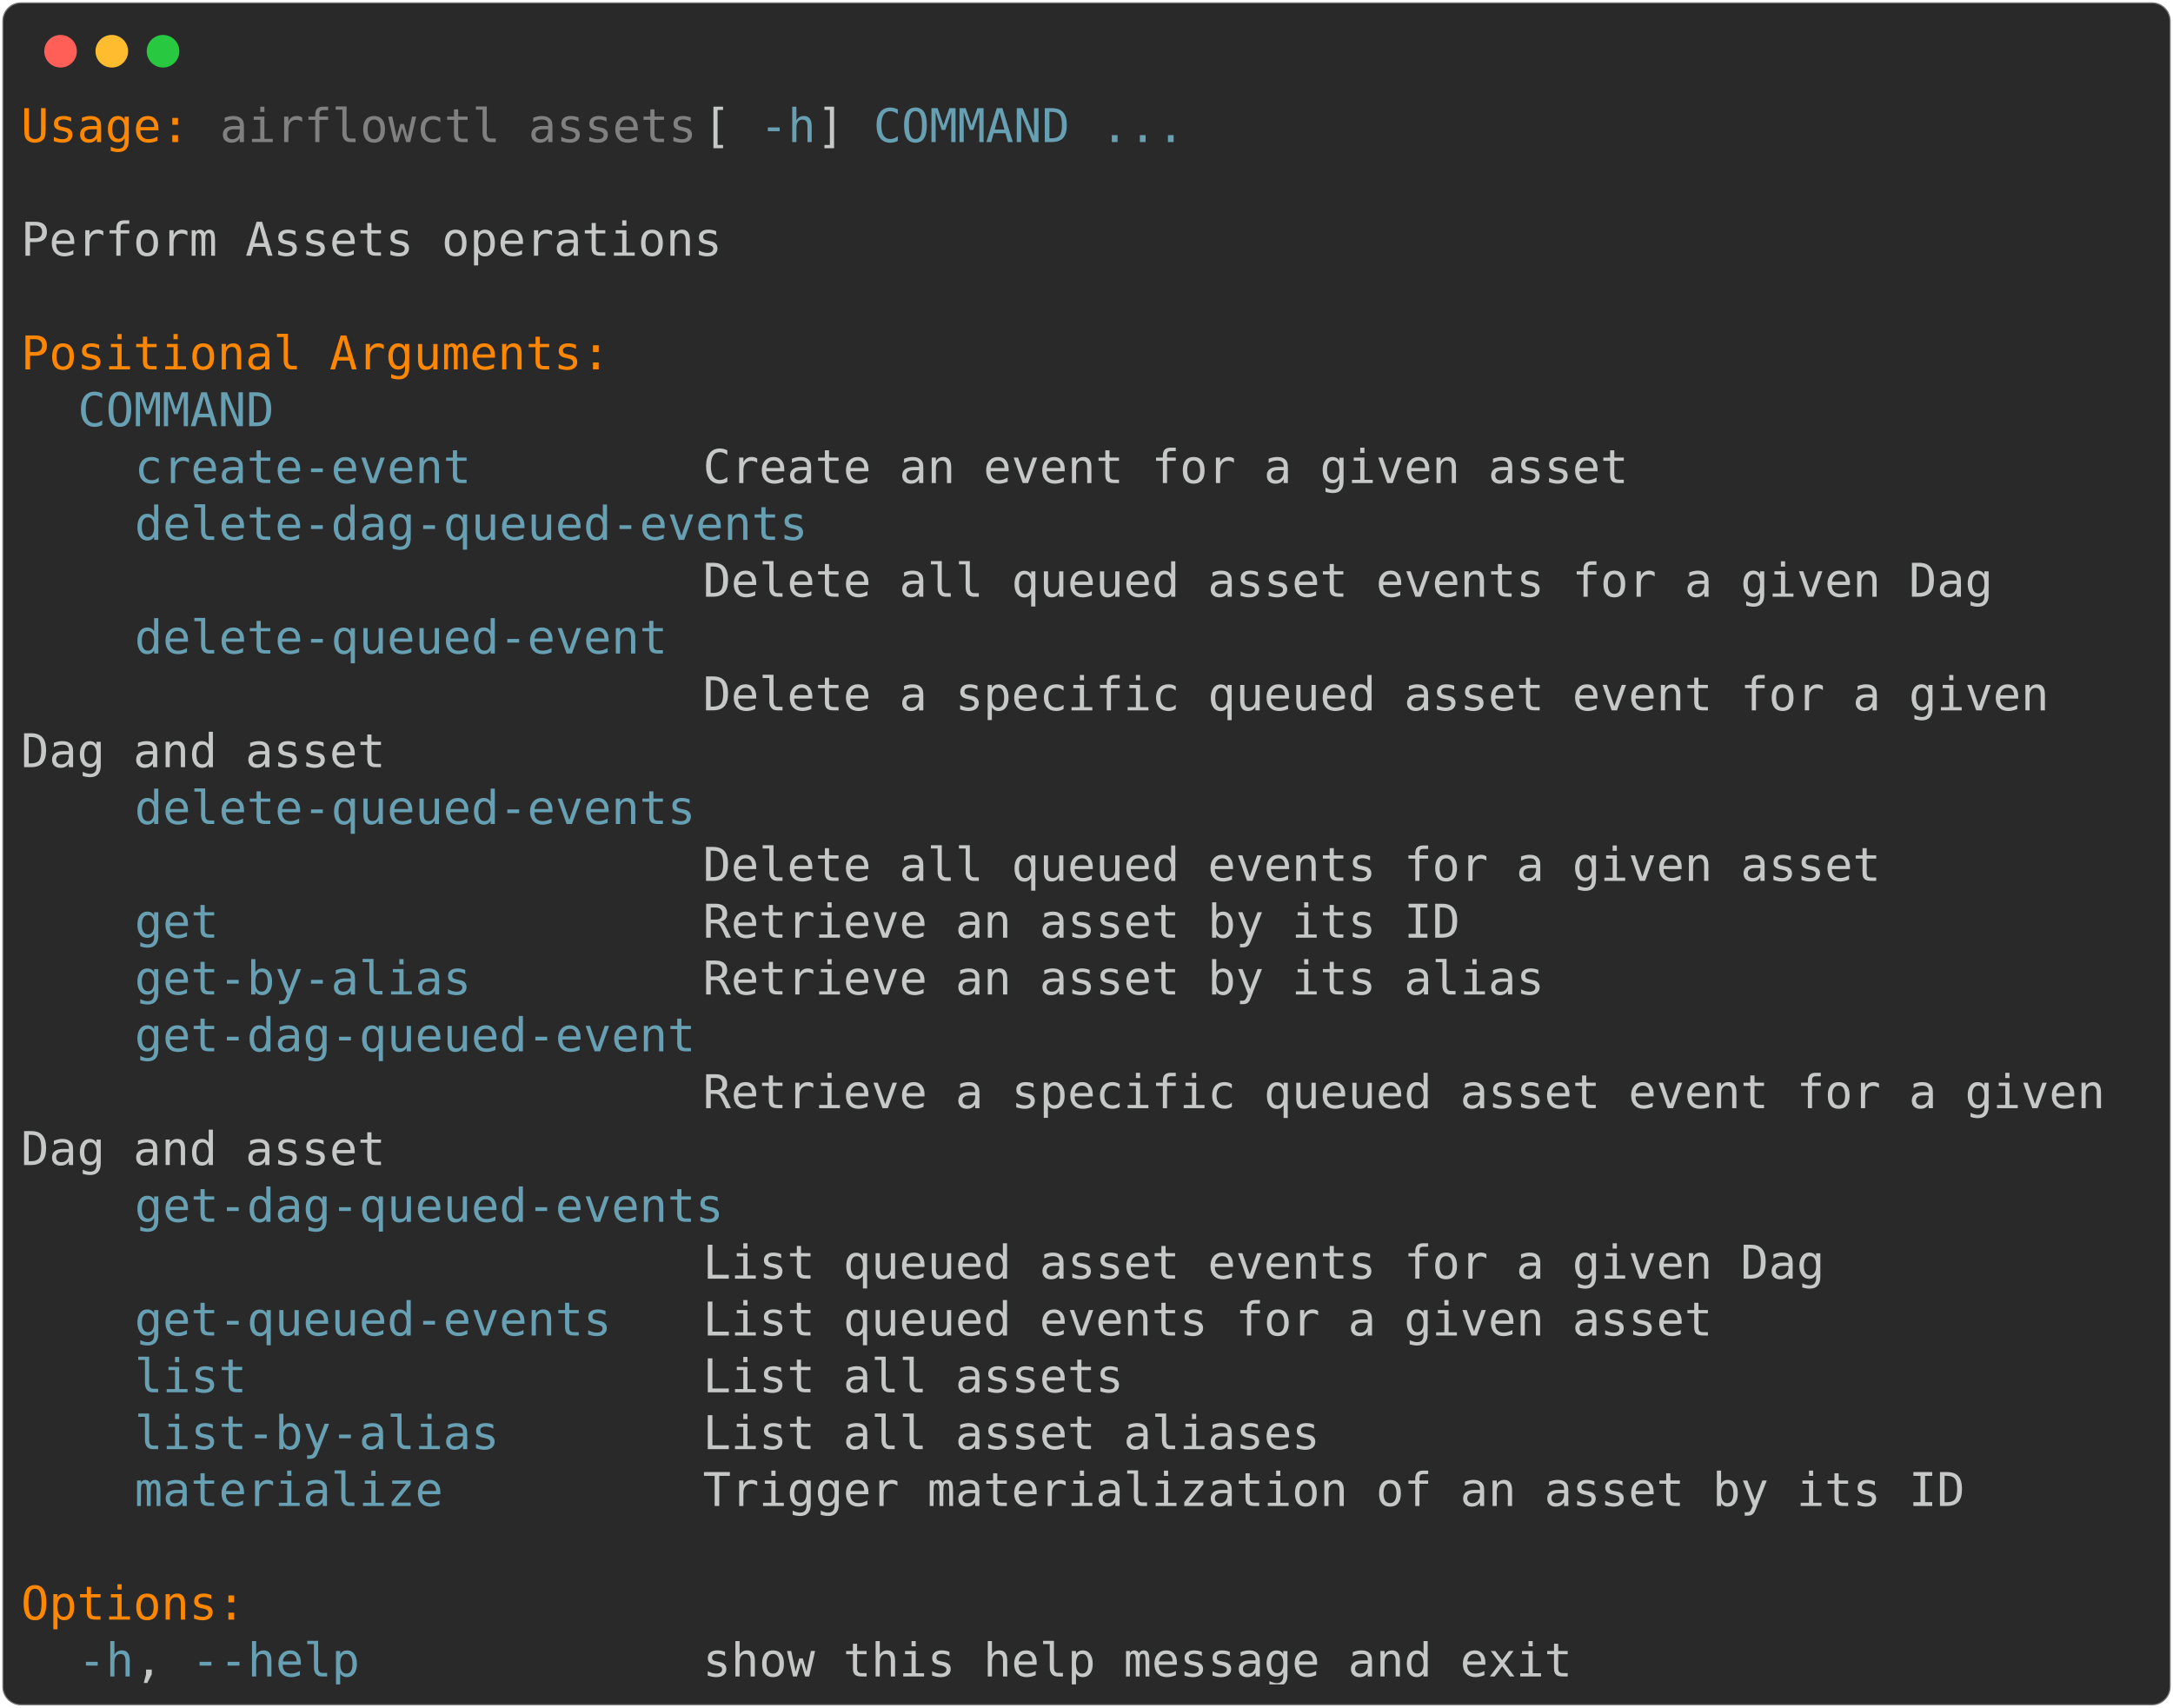
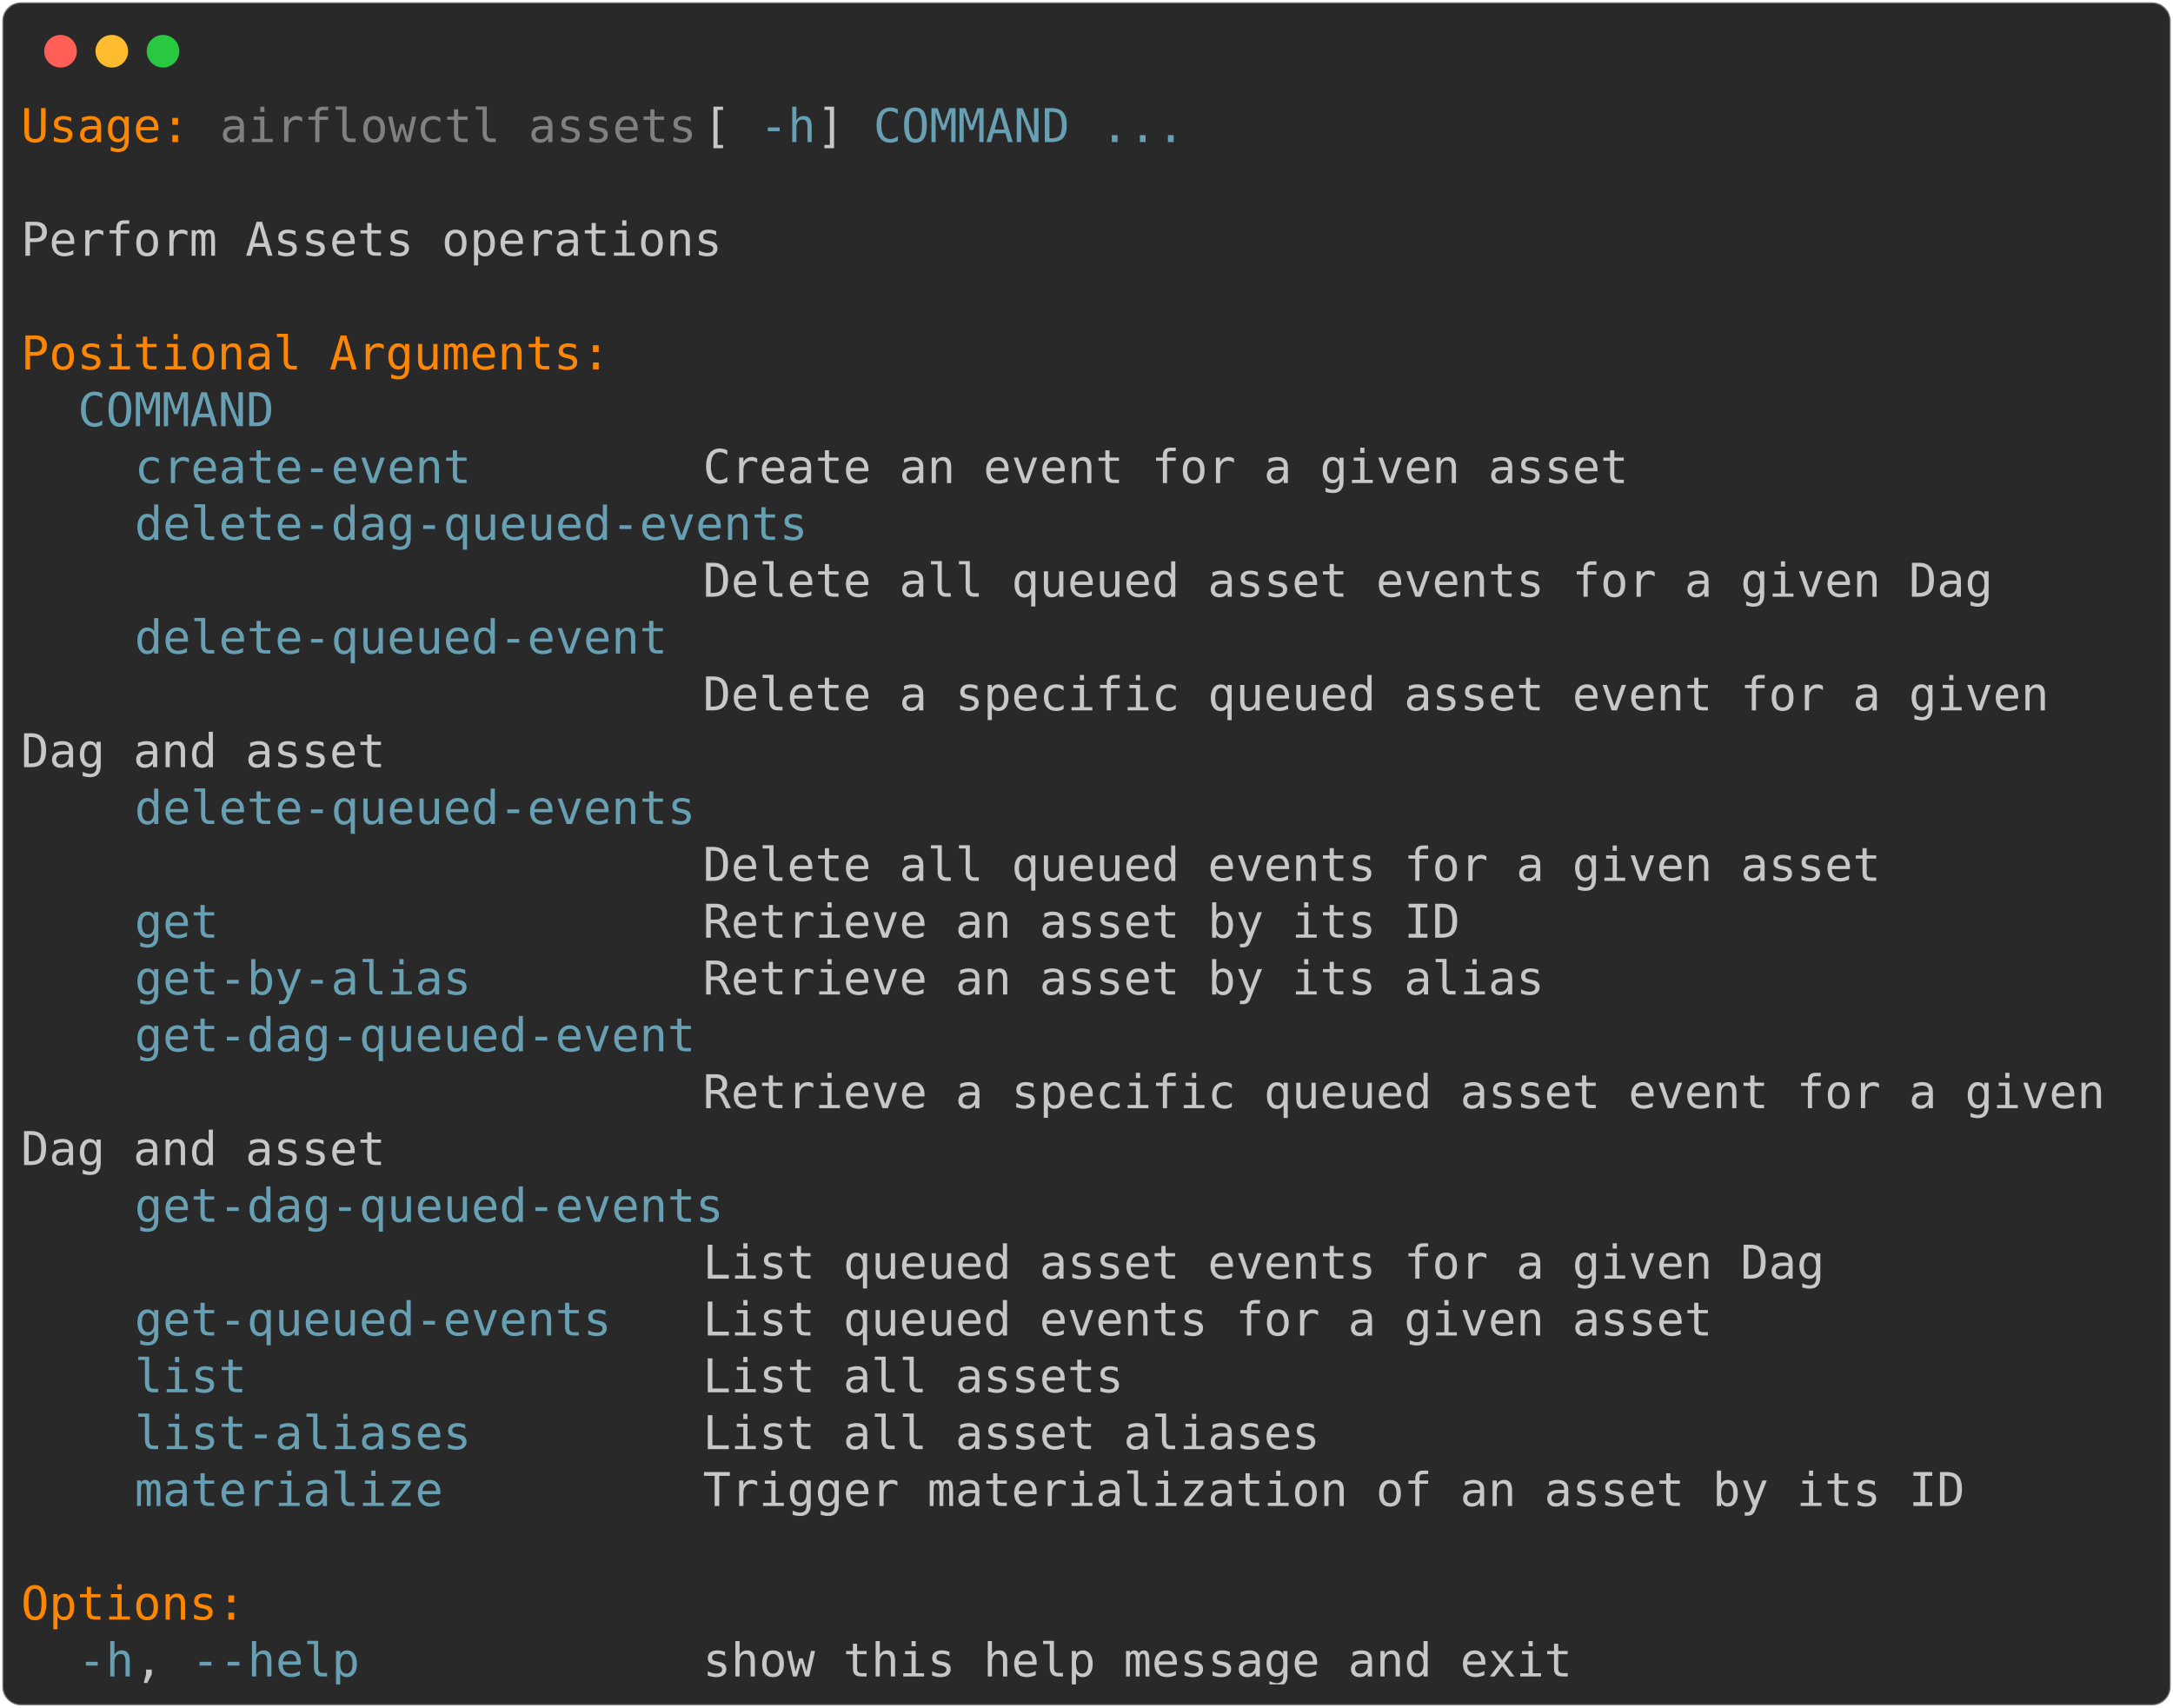
<svg xmlns="http://www.w3.org/2000/svg" class="rich-terminal" viewBox="0 0 933 733.2">
  <style>

    @font-face {
        font-family: "Fira Code";
        src: local("FiraCode-Regular"),
                url("https://cdnjs.cloudflare.com/ajax/libs/firacode/6.2.0/woff2/FiraCode-Regular.woff2") format("woff2"),
                url("https://cdnjs.cloudflare.com/ajax/libs/firacode/6.2.0/woff/FiraCode-Regular.woff") format("woff");
        font-style: normal;
        font-weight: 400;
    }
    @font-face {
        font-family: "Fira Code";
        src: local("FiraCode-Bold"),
                url("https://cdnjs.cloudflare.com/ajax/libs/firacode/6.2.0/woff2/FiraCode-Bold.woff2") format("woff2"),
                url("https://cdnjs.cloudflare.com/ajax/libs/firacode/6.2.0/woff/FiraCode-Bold.woff") format("woff");
        font-style: bold;
        font-weight: 700;
    }

-     .terminal-3582101150-matrix {
+     .terminal-2929493646-matrix {
        font-family: Fira Code, monospace;
        font-size: 20px;
        line-height: 24.4px;
        font-variant-east-asian: full-width;
    }

-     .terminal-3582101150-title {
+     .terminal-2929493646-title {
        font-size: 18px;
        font-weight: bold;
        font-family: arial;
    }

-     .terminal-3582101150-r1 { fill: #ff8700 }
- .terminal-3582101150-r2 { fill: #c5c8c6 }
- .terminal-3582101150-r3 { fill: #808080 }
- .terminal-3582101150-r4 { fill: #68a0b3 }
+     .terminal-2929493646-r1 { fill: #ff8700 }
+ .terminal-2929493646-r2 { fill: #c5c8c6 }
+ .terminal-2929493646-r3 { fill: #808080 }
+ .terminal-2929493646-r4 { fill: #68a0b3 }
    </style>
  <defs>
-     <clipPath id="terminal-3582101150-clip-terminal">
+     <clipPath id="terminal-2929493646-clip-terminal">
      <rect x="0" y="0" width="914.0" height="682.2" />
    </clipPath>
-     <clipPath id="terminal-3582101150-line-0">
+     <clipPath id="terminal-2929493646-line-0">
      <rect x="0" y="1.5" width="915" height="24.65" />
    </clipPath>
-     <clipPath id="terminal-3582101150-line-1">
+     <clipPath id="terminal-2929493646-line-1">
      <rect x="0" y="25.9" width="915" height="24.65" />
    </clipPath>
-     <clipPath id="terminal-3582101150-line-2">
+     <clipPath id="terminal-2929493646-line-2">
      <rect x="0" y="50.3" width="915" height="24.65" />
    </clipPath>
-     <clipPath id="terminal-3582101150-line-3">
+     <clipPath id="terminal-2929493646-line-3">
      <rect x="0" y="74.7" width="915" height="24.65" />
    </clipPath>
-     <clipPath id="terminal-3582101150-line-4">
+     <clipPath id="terminal-2929493646-line-4">
      <rect x="0" y="99.1" width="915" height="24.65" />
    </clipPath>
-     <clipPath id="terminal-3582101150-line-5">
+     <clipPath id="terminal-2929493646-line-5">
      <rect x="0" y="123.5" width="915" height="24.65" />
    </clipPath>
-     <clipPath id="terminal-3582101150-line-6">
+     <clipPath id="terminal-2929493646-line-6">
      <rect x="0" y="147.9" width="915" height="24.65" />
    </clipPath>
-     <clipPath id="terminal-3582101150-line-7">
+     <clipPath id="terminal-2929493646-line-7">
      <rect x="0" y="172.3" width="915" height="24.65" />
    </clipPath>
-     <clipPath id="terminal-3582101150-line-8">
+     <clipPath id="terminal-2929493646-line-8">
      <rect x="0" y="196.7" width="915" height="24.65" />
    </clipPath>
-     <clipPath id="terminal-3582101150-line-9">
+     <clipPath id="terminal-2929493646-line-9">
      <rect x="0" y="221.1" width="915" height="24.65" />
    </clipPath>
-     <clipPath id="terminal-3582101150-line-10">
+     <clipPath id="terminal-2929493646-line-10">
      <rect x="0" y="245.5" width="915" height="24.65" />
    </clipPath>
-     <clipPath id="terminal-3582101150-line-11">
+     <clipPath id="terminal-2929493646-line-11">
      <rect x="0" y="269.9" width="915" height="24.65" />
    </clipPath>
-     <clipPath id="terminal-3582101150-line-12">
+     <clipPath id="terminal-2929493646-line-12">
      <rect x="0" y="294.3" width="915" height="24.65" />
    </clipPath>
-     <clipPath id="terminal-3582101150-line-13">
+     <clipPath id="terminal-2929493646-line-13">
      <rect x="0" y="318.7" width="915" height="24.65" />
    </clipPath>
-     <clipPath id="terminal-3582101150-line-14">
+     <clipPath id="terminal-2929493646-line-14">
      <rect x="0" y="343.1" width="915" height="24.65" />
    </clipPath>
-     <clipPath id="terminal-3582101150-line-15">
+     <clipPath id="terminal-2929493646-line-15">
      <rect x="0" y="367.5" width="915" height="24.65" />
    </clipPath>
-     <clipPath id="terminal-3582101150-line-16">
+     <clipPath id="terminal-2929493646-line-16">
      <rect x="0" y="391.9" width="915" height="24.65" />
    </clipPath>
-     <clipPath id="terminal-3582101150-line-17">
+     <clipPath id="terminal-2929493646-line-17">
      <rect x="0" y="416.3" width="915" height="24.65" />
    </clipPath>
-     <clipPath id="terminal-3582101150-line-18">
+     <clipPath id="terminal-2929493646-line-18">
      <rect x="0" y="440.7" width="915" height="24.65" />
    </clipPath>
-     <clipPath id="terminal-3582101150-line-19">
+     <clipPath id="terminal-2929493646-line-19">
      <rect x="0" y="465.1" width="915" height="24.65" />
    </clipPath>
-     <clipPath id="terminal-3582101150-line-20">
+     <clipPath id="terminal-2929493646-line-20">
      <rect x="0" y="489.5" width="915" height="24.65" />
    </clipPath>
-     <clipPath id="terminal-3582101150-line-21">
+     <clipPath id="terminal-2929493646-line-21">
      <rect x="0" y="513.9" width="915" height="24.65" />
    </clipPath>
-     <clipPath id="terminal-3582101150-line-22">
+     <clipPath id="terminal-2929493646-line-22">
      <rect x="0" y="538.3" width="915" height="24.65" />
    </clipPath>
-     <clipPath id="terminal-3582101150-line-23">
+     <clipPath id="terminal-2929493646-line-23">
      <rect x="0" y="562.7" width="915" height="24.65" />
    </clipPath>
-     <clipPath id="terminal-3582101150-line-24">
+     <clipPath id="terminal-2929493646-line-24">
      <rect x="0" y="587.1" width="915" height="24.65" />
    </clipPath>
-     <clipPath id="terminal-3582101150-line-25">
+     <clipPath id="terminal-2929493646-line-25">
      <rect x="0" y="611.5" width="915" height="24.65" />
    </clipPath>
-     <clipPath id="terminal-3582101150-line-26">
+     <clipPath id="terminal-2929493646-line-26">
      <rect x="0" y="635.9" width="915" height="24.65" />
    </clipPath>
  </defs>
  <rect fill="#292929" stroke="rgba(255,255,255,0.35)" stroke-width="1" x="1" y="1" width="931" height="731.2" rx="8" />
  <g transform="translate(26,22)">
    <circle cx="0" cy="0" r="7" fill="#ff5f57" />
    <circle cx="22" cy="0" r="7" fill="#febc2e" />
    <circle cx="44" cy="0" r="7" fill="#28c840" />
  </g>
-   <g transform="translate(9, 41)" clip-path="url(#terminal-3582101150-clip-terminal)">
-     <g class="terminal-3582101150-matrix">
-       <text class="terminal-3582101150-r1" x="0" y="20" textLength="73.2" clip-path="url(#terminal-3582101150-line-0)">Usage:</text>
-       <text class="terminal-3582101150-r3" x="85.4" y="20" textLength="207.4" clip-path="url(#terminal-3582101150-line-0)">airflowctl assets</text>
-       <text class="terminal-3582101150-r2" x="292.8" y="20" textLength="24.4" clip-path="url(#terminal-3582101150-line-0)"> [</text>
-       <text class="terminal-3582101150-r4" x="317.2" y="20" textLength="24.4" clip-path="url(#terminal-3582101150-line-0)">-h</text>
-       <text class="terminal-3582101150-r2" x="341.6" y="20" textLength="24.4" clip-path="url(#terminal-3582101150-line-0)">] </text>
-       <text class="terminal-3582101150-r4" x="366" y="20" textLength="85.4" clip-path="url(#terminal-3582101150-line-0)">COMMAND</text>
-       <text class="terminal-3582101150-r4" x="463.6" y="20" textLength="36.6" clip-path="url(#terminal-3582101150-line-0)">...</text>
-       <text class="terminal-3582101150-r2" x="915" y="20" textLength="12.2" clip-path="url(#terminal-3582101150-line-0)">
- </text>
-       <text class="terminal-3582101150-r2" x="915" y="44.4" textLength="12.2" clip-path="url(#terminal-3582101150-line-1)">
- </text>
-       <text class="terminal-3582101150-r2" x="0" y="68.8" textLength="305" clip-path="url(#terminal-3582101150-line-2)">Perform Assets operations</text>
-       <text class="terminal-3582101150-r2" x="915" y="68.8" textLength="12.2" clip-path="url(#terminal-3582101150-line-2)">
- </text>
-       <text class="terminal-3582101150-r2" x="915" y="93.2" textLength="12.2" clip-path="url(#terminal-3582101150-line-3)">
- </text>
-       <text class="terminal-3582101150-r1" x="0" y="117.6" textLength="256.2" clip-path="url(#terminal-3582101150-line-4)">Positional Arguments:</text>
-       <text class="terminal-3582101150-r2" x="915" y="117.6" textLength="12.2" clip-path="url(#terminal-3582101150-line-4)">
- </text>
-       <text class="terminal-3582101150-r4" x="24.4" y="142" textLength="85.4" clip-path="url(#terminal-3582101150-line-5)">COMMAND</text>
-       <text class="terminal-3582101150-r2" x="915" y="142" textLength="12.2" clip-path="url(#terminal-3582101150-line-5)">
- </text>
-       <text class="terminal-3582101150-r4" x="48.8" y="166.4" textLength="146.4" clip-path="url(#terminal-3582101150-line-6)">create-event</text>
-       <text class="terminal-3582101150-r2" x="292.8" y="166.4" textLength="402.6" clip-path="url(#terminal-3582101150-line-6)">Create an event for a given asset</text>
-       <text class="terminal-3582101150-r2" x="915" y="166.4" textLength="12.2" clip-path="url(#terminal-3582101150-line-6)">
- </text>
-       <text class="terminal-3582101150-r4" x="48.8" y="190.8" textLength="292.8" clip-path="url(#terminal-3582101150-line-7)">delete-dag-queued-events</text>
-       <text class="terminal-3582101150-r2" x="915" y="190.8" textLength="12.2" clip-path="url(#terminal-3582101150-line-7)">
- </text>
-       <text class="terminal-3582101150-r2" x="292.8" y="215.2" textLength="561.2" clip-path="url(#terminal-3582101150-line-8)">Delete all queued asset events for a given Dag</text>
-       <text class="terminal-3582101150-r2" x="915" y="215.2" textLength="12.2" clip-path="url(#terminal-3582101150-line-8)">
- </text>
-       <text class="terminal-3582101150-r4" x="48.8" y="239.6" textLength="231.8" clip-path="url(#terminal-3582101150-line-9)">delete-queued-event</text>
-       <text class="terminal-3582101150-r2" x="915" y="239.6" textLength="12.2" clip-path="url(#terminal-3582101150-line-9)">
- </text>
-       <text class="terminal-3582101150-r2" x="292.8" y="264" textLength="597.8" clip-path="url(#terminal-3582101150-line-10)">Delete a specific queued asset event for a given </text>
-       <text class="terminal-3582101150-r2" x="915" y="264" textLength="12.2" clip-path="url(#terminal-3582101150-line-10)">
- </text>
-       <text class="terminal-3582101150-r2" x="0" y="288.4" textLength="158.6" clip-path="url(#terminal-3582101150-line-11)">Dag and asset</text>
-       <text class="terminal-3582101150-r2" x="915" y="288.4" textLength="12.2" clip-path="url(#terminal-3582101150-line-11)">
- </text>
-       <text class="terminal-3582101150-r4" x="48.8" y="312.8" textLength="244" clip-path="url(#terminal-3582101150-line-12)">delete-queued-events</text>
-       <text class="terminal-3582101150-r2" x="915" y="312.8" textLength="12.2" clip-path="url(#terminal-3582101150-line-12)">
- </text>
-       <text class="terminal-3582101150-r2" x="292.8" y="337.2" textLength="512.4" clip-path="url(#terminal-3582101150-line-13)">Delete all queued events for a given asset</text>
-       <text class="terminal-3582101150-r2" x="915" y="337.2" textLength="12.2" clip-path="url(#terminal-3582101150-line-13)">
- </text>
-       <text class="terminal-3582101150-r4" x="48.8" y="361.6" textLength="36.6" clip-path="url(#terminal-3582101150-line-14)">get</text>
-       <text class="terminal-3582101150-r2" x="292.8" y="361.6" textLength="329.4" clip-path="url(#terminal-3582101150-line-14)">Retrieve an asset by its ID</text>
-       <text class="terminal-3582101150-r2" x="915" y="361.6" textLength="12.2" clip-path="url(#terminal-3582101150-line-14)">
- </text>
-       <text class="terminal-3582101150-r4" x="48.8" y="386" textLength="146.4" clip-path="url(#terminal-3582101150-line-15)">get-by-alias</text>
-       <text class="terminal-3582101150-r2" x="292.8" y="386" textLength="366" clip-path="url(#terminal-3582101150-line-15)">Retrieve an asset by its alias</text>
-       <text class="terminal-3582101150-r2" x="915" y="386" textLength="12.2" clip-path="url(#terminal-3582101150-line-15)">
- </text>
-       <text class="terminal-3582101150-r4" x="48.8" y="410.4" textLength="244" clip-path="url(#terminal-3582101150-line-16)">get-dag-queued-event</text>
-       <text class="terminal-3582101150-r2" x="915" y="410.4" textLength="12.2" clip-path="url(#terminal-3582101150-line-16)">
- </text>
-       <text class="terminal-3582101150-r2" x="292.8" y="434.8" textLength="622.2" clip-path="url(#terminal-3582101150-line-17)">Retrieve a specific queued asset event for a given </text>
-       <text class="terminal-3582101150-r2" x="915" y="434.8" textLength="12.2" clip-path="url(#terminal-3582101150-line-17)">
- </text>
-       <text class="terminal-3582101150-r2" x="0" y="459.2" textLength="158.6" clip-path="url(#terminal-3582101150-line-18)">Dag and asset</text>
-       <text class="terminal-3582101150-r2" x="915" y="459.2" textLength="12.2" clip-path="url(#terminal-3582101150-line-18)">
- </text>
-       <text class="terminal-3582101150-r4" x="48.8" y="483.6" textLength="256.2" clip-path="url(#terminal-3582101150-line-19)">get-dag-queued-events</text>
-       <text class="terminal-3582101150-r2" x="915" y="483.6" textLength="12.2" clip-path="url(#terminal-3582101150-line-19)">
- </text>
-       <text class="terminal-3582101150-r2" x="292.8" y="508" textLength="488" clip-path="url(#terminal-3582101150-line-20)">List queued asset events for a given Dag</text>
-       <text class="terminal-3582101150-r2" x="915" y="508" textLength="12.2" clip-path="url(#terminal-3582101150-line-20)">
- </text>
-       <text class="terminal-3582101150-r4" x="48.8" y="532.4" textLength="207.4" clip-path="url(#terminal-3582101150-line-21)">get-queued-events</text>
-       <text class="terminal-3582101150-r2" x="292.8" y="532.4" textLength="439.2" clip-path="url(#terminal-3582101150-line-21)">List queued events for a given asset</text>
-       <text class="terminal-3582101150-r2" x="915" y="532.4" textLength="12.2" clip-path="url(#terminal-3582101150-line-21)">
- </text>
-       <text class="terminal-3582101150-r4" x="48.8" y="556.8" textLength="48.8" clip-path="url(#terminal-3582101150-line-22)">list</text>
-       <text class="terminal-3582101150-r2" x="292.8" y="556.8" textLength="183" clip-path="url(#terminal-3582101150-line-22)">List all assets</text>
-       <text class="terminal-3582101150-r2" x="915" y="556.8" textLength="12.2" clip-path="url(#terminal-3582101150-line-22)">
- </text>
-       <text class="terminal-3582101150-r4" x="48.8" y="581.2" textLength="158.6" clip-path="url(#terminal-3582101150-line-23)">list-by-alias</text>
-       <text class="terminal-3582101150-r2" x="292.8" y="581.2" textLength="268.4" clip-path="url(#terminal-3582101150-line-23)">List all asset aliases</text>
-       <text class="terminal-3582101150-r2" x="915" y="581.2" textLength="12.2" clip-path="url(#terminal-3582101150-line-23)">
- </text>
-       <text class="terminal-3582101150-r4" x="48.8" y="605.6" textLength="134.2" clip-path="url(#terminal-3582101150-line-24)">materialize</text>
-       <text class="terminal-3582101150-r2" x="292.8" y="605.6" textLength="549" clip-path="url(#terminal-3582101150-line-24)">Trigger materialization of an asset by its ID</text>
-       <text class="terminal-3582101150-r2" x="915" y="605.6" textLength="12.2" clip-path="url(#terminal-3582101150-line-24)">
- </text>
-       <text class="terminal-3582101150-r2" x="915" y="630" textLength="12.2" clip-path="url(#terminal-3582101150-line-25)">
- </text>
-       <text class="terminal-3582101150-r1" x="0" y="654.4" textLength="97.6" clip-path="url(#terminal-3582101150-line-26)">Options:</text>
-       <text class="terminal-3582101150-r2" x="915" y="654.4" textLength="12.2" clip-path="url(#terminal-3582101150-line-26)">
- </text>
-       <text class="terminal-3582101150-r4" x="24.4" y="678.8" textLength="24.4" clip-path="url(#terminal-3582101150-line-27)">-h</text>
-       <text class="terminal-3582101150-r2" x="48.8" y="678.8" textLength="24.4" clip-path="url(#terminal-3582101150-line-27)">, </text>
-       <text class="terminal-3582101150-r4" x="73.2" y="678.8" textLength="73.2" clip-path="url(#terminal-3582101150-line-27)">--help</text>
-       <text class="terminal-3582101150-r2" x="292.8" y="678.8" textLength="378.2" clip-path="url(#terminal-3582101150-line-27)">show this help message and exit</text>
-       <text class="terminal-3582101150-r2" x="915" y="678.8" textLength="12.2" clip-path="url(#terminal-3582101150-line-27)">
+   <g transform="translate(9, 41)" clip-path="url(#terminal-2929493646-clip-terminal)">
+     <g class="terminal-2929493646-matrix">
+       <text class="terminal-2929493646-r1" x="0" y="20" textLength="73.2" clip-path="url(#terminal-2929493646-line-0)">Usage:</text>
+       <text class="terminal-2929493646-r3" x="85.4" y="20" textLength="207.4" clip-path="url(#terminal-2929493646-line-0)">airflowctl assets</text>
+       <text class="terminal-2929493646-r2" x="292.8" y="20" textLength="24.4" clip-path="url(#terminal-2929493646-line-0)"> [</text>
+       <text class="terminal-2929493646-r4" x="317.2" y="20" textLength="24.4" clip-path="url(#terminal-2929493646-line-0)">-h</text>
+       <text class="terminal-2929493646-r2" x="341.6" y="20" textLength="24.4" clip-path="url(#terminal-2929493646-line-0)">] </text>
+       <text class="terminal-2929493646-r4" x="366" y="20" textLength="85.4" clip-path="url(#terminal-2929493646-line-0)">COMMAND</text>
+       <text class="terminal-2929493646-r4" x="463.6" y="20" textLength="36.6" clip-path="url(#terminal-2929493646-line-0)">...</text>
+       <text class="terminal-2929493646-r2" x="915" y="20" textLength="12.2" clip-path="url(#terminal-2929493646-line-0)">
+ </text>
+       <text class="terminal-2929493646-r2" x="915" y="44.4" textLength="12.2" clip-path="url(#terminal-2929493646-line-1)">
+ </text>
+       <text class="terminal-2929493646-r2" x="0" y="68.8" textLength="305" clip-path="url(#terminal-2929493646-line-2)">Perform Assets operations</text>
+       <text class="terminal-2929493646-r2" x="915" y="68.8" textLength="12.2" clip-path="url(#terminal-2929493646-line-2)">
+ </text>
+       <text class="terminal-2929493646-r2" x="915" y="93.2" textLength="12.2" clip-path="url(#terminal-2929493646-line-3)">
+ </text>
+       <text class="terminal-2929493646-r1" x="0" y="117.6" textLength="256.2" clip-path="url(#terminal-2929493646-line-4)">Positional Arguments:</text>
+       <text class="terminal-2929493646-r2" x="915" y="117.6" textLength="12.2" clip-path="url(#terminal-2929493646-line-4)">
+ </text>
+       <text class="terminal-2929493646-r4" x="24.4" y="142" textLength="85.4" clip-path="url(#terminal-2929493646-line-5)">COMMAND</text>
+       <text class="terminal-2929493646-r2" x="915" y="142" textLength="12.2" clip-path="url(#terminal-2929493646-line-5)">
+ </text>
+       <text class="terminal-2929493646-r4" x="48.8" y="166.4" textLength="146.4" clip-path="url(#terminal-2929493646-line-6)">create-event</text>
+       <text class="terminal-2929493646-r2" x="292.8" y="166.4" textLength="402.6" clip-path="url(#terminal-2929493646-line-6)">Create an event for a given asset</text>
+       <text class="terminal-2929493646-r2" x="915" y="166.4" textLength="12.2" clip-path="url(#terminal-2929493646-line-6)">
+ </text>
+       <text class="terminal-2929493646-r4" x="48.8" y="190.8" textLength="292.8" clip-path="url(#terminal-2929493646-line-7)">delete-dag-queued-events</text>
+       <text class="terminal-2929493646-r2" x="915" y="190.8" textLength="12.2" clip-path="url(#terminal-2929493646-line-7)">
+ </text>
+       <text class="terminal-2929493646-r2" x="292.8" y="215.2" textLength="561.2" clip-path="url(#terminal-2929493646-line-8)">Delete all queued asset events for a given Dag</text>
+       <text class="terminal-2929493646-r2" x="915" y="215.2" textLength="12.2" clip-path="url(#terminal-2929493646-line-8)">
+ </text>
+       <text class="terminal-2929493646-r4" x="48.8" y="239.6" textLength="231.8" clip-path="url(#terminal-2929493646-line-9)">delete-queued-event</text>
+       <text class="terminal-2929493646-r2" x="915" y="239.6" textLength="12.2" clip-path="url(#terminal-2929493646-line-9)">
+ </text>
+       <text class="terminal-2929493646-r2" x="292.8" y="264" textLength="597.8" clip-path="url(#terminal-2929493646-line-10)">Delete a specific queued asset event for a given </text>
+       <text class="terminal-2929493646-r2" x="915" y="264" textLength="12.2" clip-path="url(#terminal-2929493646-line-10)">
+ </text>
+       <text class="terminal-2929493646-r2" x="0" y="288.4" textLength="158.6" clip-path="url(#terminal-2929493646-line-11)">Dag and asset</text>
+       <text class="terminal-2929493646-r2" x="915" y="288.4" textLength="12.2" clip-path="url(#terminal-2929493646-line-11)">
+ </text>
+       <text class="terminal-2929493646-r4" x="48.8" y="312.8" textLength="244" clip-path="url(#terminal-2929493646-line-12)">delete-queued-events</text>
+       <text class="terminal-2929493646-r2" x="915" y="312.8" textLength="12.2" clip-path="url(#terminal-2929493646-line-12)">
+ </text>
+       <text class="terminal-2929493646-r2" x="292.8" y="337.2" textLength="512.4" clip-path="url(#terminal-2929493646-line-13)">Delete all queued events for a given asset</text>
+       <text class="terminal-2929493646-r2" x="915" y="337.2" textLength="12.2" clip-path="url(#terminal-2929493646-line-13)">
+ </text>
+       <text class="terminal-2929493646-r4" x="48.8" y="361.6" textLength="36.6" clip-path="url(#terminal-2929493646-line-14)">get</text>
+       <text class="terminal-2929493646-r2" x="292.8" y="361.6" textLength="329.4" clip-path="url(#terminal-2929493646-line-14)">Retrieve an asset by its ID</text>
+       <text class="terminal-2929493646-r2" x="915" y="361.6" textLength="12.2" clip-path="url(#terminal-2929493646-line-14)">
+ </text>
+       <text class="terminal-2929493646-r4" x="48.8" y="386" textLength="146.4" clip-path="url(#terminal-2929493646-line-15)">get-by-alias</text>
+       <text class="terminal-2929493646-r2" x="292.8" y="386" textLength="366" clip-path="url(#terminal-2929493646-line-15)">Retrieve an asset by its alias</text>
+       <text class="terminal-2929493646-r2" x="915" y="386" textLength="12.2" clip-path="url(#terminal-2929493646-line-15)">
+ </text>
+       <text class="terminal-2929493646-r4" x="48.8" y="410.4" textLength="244" clip-path="url(#terminal-2929493646-line-16)">get-dag-queued-event</text>
+       <text class="terminal-2929493646-r2" x="915" y="410.4" textLength="12.2" clip-path="url(#terminal-2929493646-line-16)">
+ </text>
+       <text class="terminal-2929493646-r2" x="292.8" y="434.8" textLength="622.2" clip-path="url(#terminal-2929493646-line-17)">Retrieve a specific queued asset event for a given </text>
+       <text class="terminal-2929493646-r2" x="915" y="434.8" textLength="12.2" clip-path="url(#terminal-2929493646-line-17)">
+ </text>
+       <text class="terminal-2929493646-r2" x="0" y="459.2" textLength="158.6" clip-path="url(#terminal-2929493646-line-18)">Dag and asset</text>
+       <text class="terminal-2929493646-r2" x="915" y="459.2" textLength="12.2" clip-path="url(#terminal-2929493646-line-18)">
+ </text>
+       <text class="terminal-2929493646-r4" x="48.8" y="483.6" textLength="256.2" clip-path="url(#terminal-2929493646-line-19)">get-dag-queued-events</text>
+       <text class="terminal-2929493646-r2" x="915" y="483.6" textLength="12.2" clip-path="url(#terminal-2929493646-line-19)">
+ </text>
+       <text class="terminal-2929493646-r2" x="292.8" y="508" textLength="488" clip-path="url(#terminal-2929493646-line-20)">List queued asset events for a given Dag</text>
+       <text class="terminal-2929493646-r2" x="915" y="508" textLength="12.2" clip-path="url(#terminal-2929493646-line-20)">
+ </text>
+       <text class="terminal-2929493646-r4" x="48.8" y="532.4" textLength="207.4" clip-path="url(#terminal-2929493646-line-21)">get-queued-events</text>
+       <text class="terminal-2929493646-r2" x="292.8" y="532.4" textLength="439.2" clip-path="url(#terminal-2929493646-line-21)">List queued events for a given asset</text>
+       <text class="terminal-2929493646-r2" x="915" y="532.4" textLength="12.2" clip-path="url(#terminal-2929493646-line-21)">
+ </text>
+       <text class="terminal-2929493646-r4" x="48.8" y="556.8" textLength="48.8" clip-path="url(#terminal-2929493646-line-22)">list</text>
+       <text class="terminal-2929493646-r2" x="292.8" y="556.8" textLength="183" clip-path="url(#terminal-2929493646-line-22)">List all assets</text>
+       <text class="terminal-2929493646-r2" x="915" y="556.8" textLength="12.2" clip-path="url(#terminal-2929493646-line-22)">
+ </text>
+       <text class="terminal-2929493646-r4" x="48.8" y="581.2" textLength="146.4" clip-path="url(#terminal-2929493646-line-23)">list-aliases</text>
+       <text class="terminal-2929493646-r2" x="292.8" y="581.2" textLength="268.4" clip-path="url(#terminal-2929493646-line-23)">List all asset aliases</text>
+       <text class="terminal-2929493646-r2" x="915" y="581.2" textLength="12.2" clip-path="url(#terminal-2929493646-line-23)">
+ </text>
+       <text class="terminal-2929493646-r4" x="48.8" y="605.6" textLength="134.2" clip-path="url(#terminal-2929493646-line-24)">materialize</text>
+       <text class="terminal-2929493646-r2" x="292.8" y="605.6" textLength="549" clip-path="url(#terminal-2929493646-line-24)">Trigger materialization of an asset by its ID</text>
+       <text class="terminal-2929493646-r2" x="915" y="605.6" textLength="12.2" clip-path="url(#terminal-2929493646-line-24)">
+ </text>
+       <text class="terminal-2929493646-r2" x="915" y="630" textLength="12.2" clip-path="url(#terminal-2929493646-line-25)">
+ </text>
+       <text class="terminal-2929493646-r1" x="0" y="654.4" textLength="97.6" clip-path="url(#terminal-2929493646-line-26)">Options:</text>
+       <text class="terminal-2929493646-r2" x="915" y="654.4" textLength="12.2" clip-path="url(#terminal-2929493646-line-26)">
+ </text>
+       <text class="terminal-2929493646-r4" x="24.4" y="678.8" textLength="24.4" clip-path="url(#terminal-2929493646-line-27)">-h</text>
+       <text class="terminal-2929493646-r2" x="48.8" y="678.8" textLength="24.4" clip-path="url(#terminal-2929493646-line-27)">, </text>
+       <text class="terminal-2929493646-r4" x="73.2" y="678.8" textLength="73.2" clip-path="url(#terminal-2929493646-line-27)">--help</text>
+       <text class="terminal-2929493646-r2" x="292.8" y="678.8" textLength="378.2" clip-path="url(#terminal-2929493646-line-27)">show this help message and exit</text>
+       <text class="terminal-2929493646-r2" x="915" y="678.8" textLength="12.2" clip-path="url(#terminal-2929493646-line-27)">
</text>
    </g>
  </g>
</svg>
